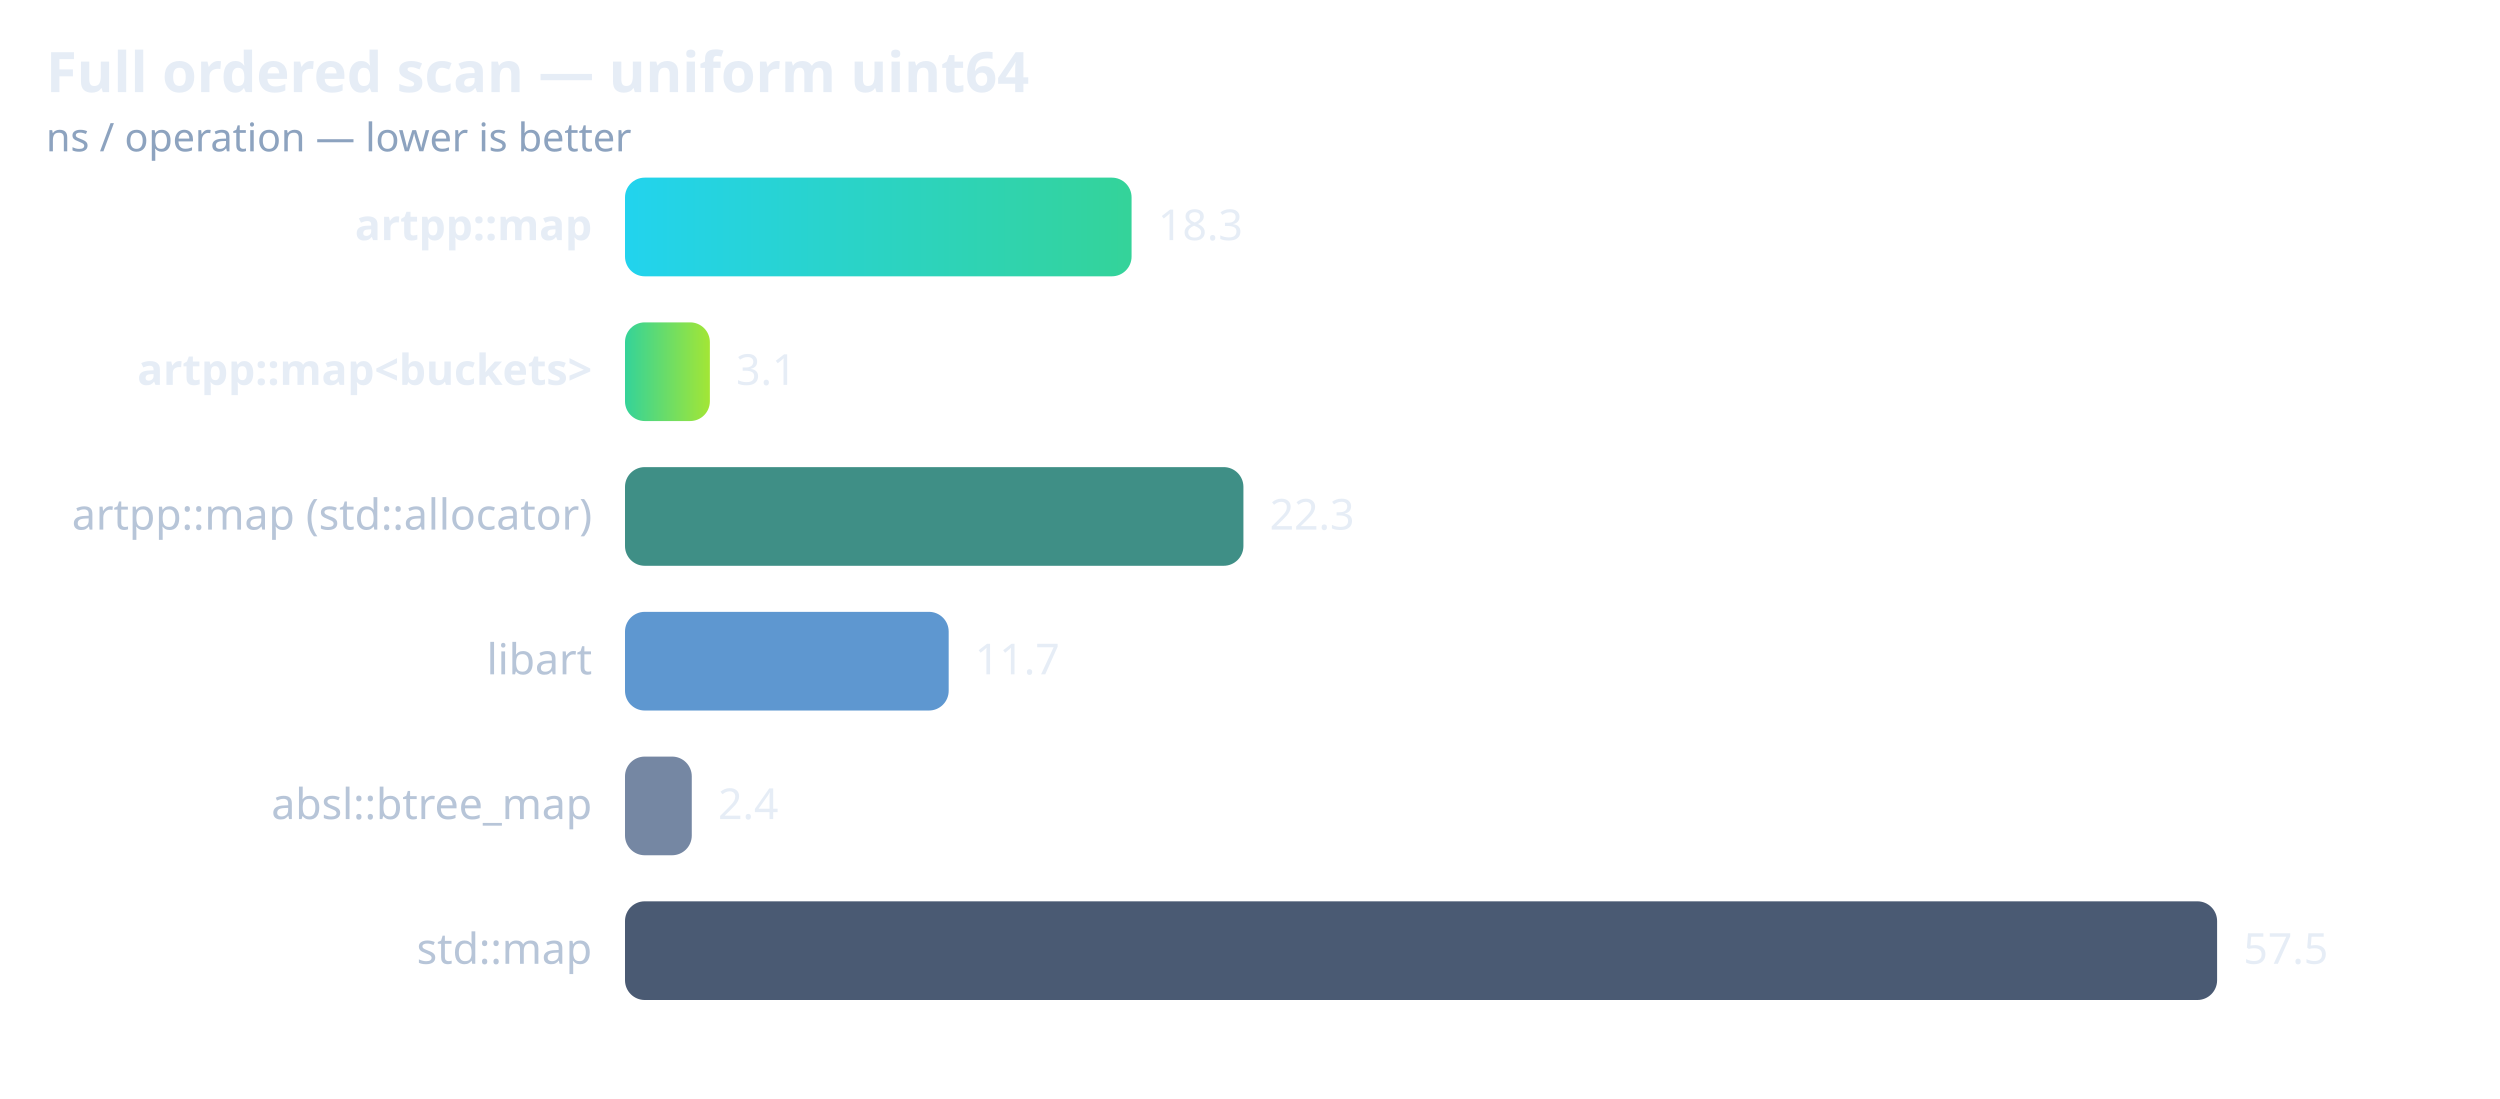
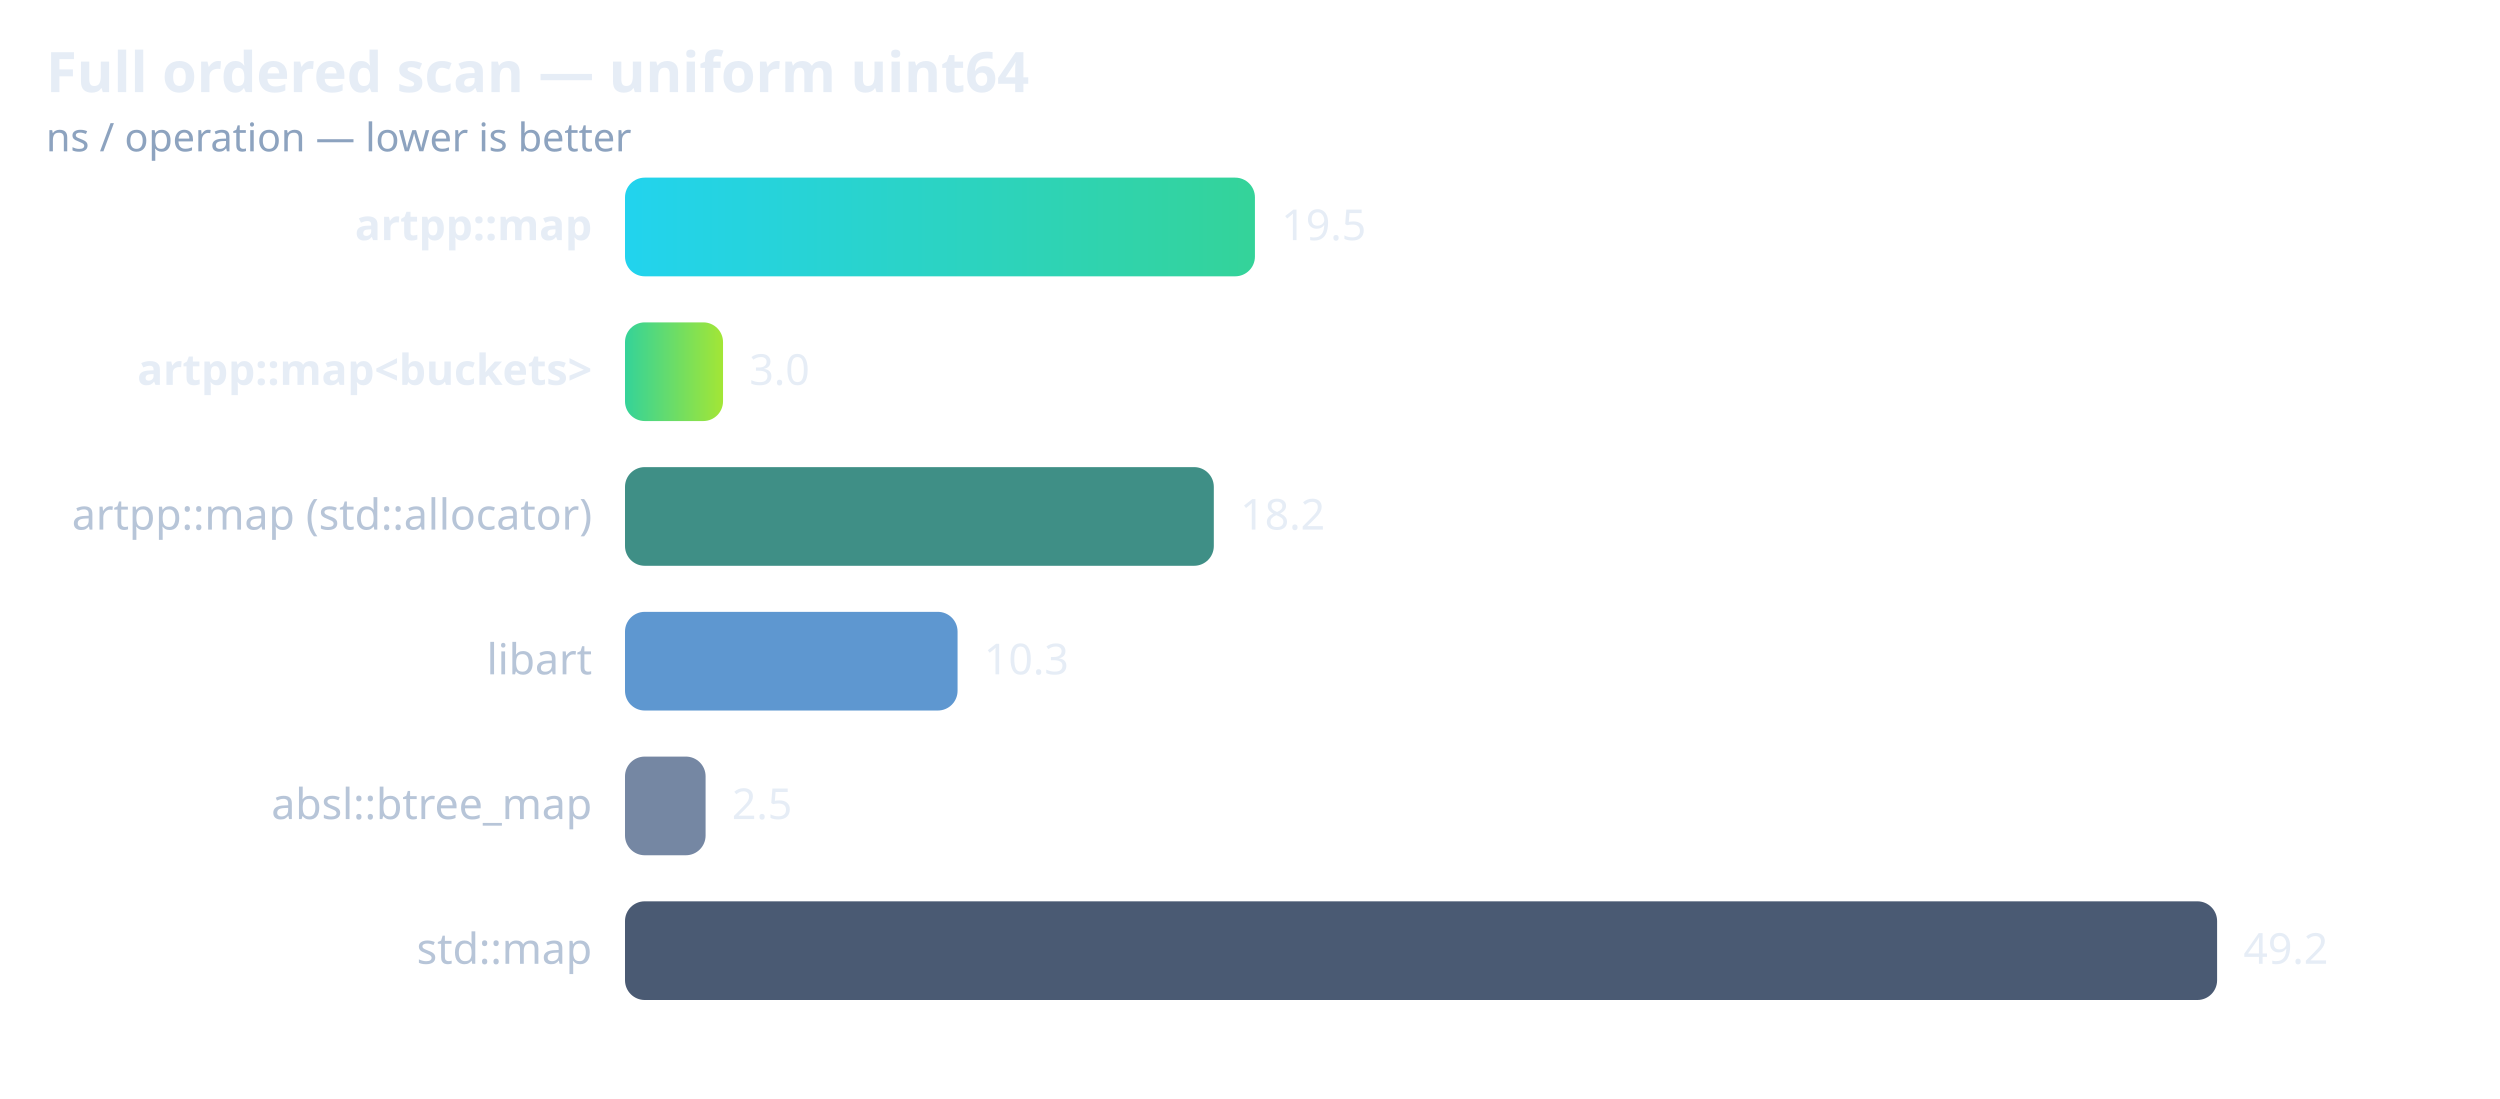
<svg xmlns="http://www.w3.org/2000/svg" viewBox="0 0 760 334" font-family="ui-sans-serif, system-ui, sans-serif" role="img" aria-label="Full ordered scan — uniform uint64">
  <defs>
    <linearGradient id="hot" x1="0" y1="0" x2="1" y2="0">
      <stop offset="0" stop-color="#22d3ee" />
      <stop offset="1" stop-color="#34d399" />
    </linearGradient>
    <linearGradient id="hot2" x1="0" y1="0" x2="1" y2="0">
      <stop offset="0" stop-color="#34d399" />
      <stop offset="1" stop-color="#a3e635" />
    </linearGradient>
  </defs>
  <text x="14" y="28" font-size="17" font-weight="600" fill="#e6edf6">Full ordered scan — uniform uint64</text>
  <text x="14" y="46" font-size="12" fill="#8da3bf">ns / operation — lower is better</text>
  <text x="180" y="73.0" font-size="13" font-weight="600" fill="#e6edf6" text-anchor="end">artpp::map</text>
-   <rect x="190" y="54" width="154.0" height="30" rx="6" fill="url(#hot)" />
-   <text x="352.034" y="73.0" font-size="13" fill="#e6edf6">18.3</text>
+   <rect x="190" y="54" width="191.5" height="30" rx="6" fill="url(#hot)" />
+   <text x="389.534" y="73.0" font-size="13" fill="#e6edf6">19.5</text>
  <text x="180" y="117.0" font-size="13" font-weight="600" fill="#e6edf6" text-anchor="end">artpp::map&lt;buckets&gt;</text>
-   <rect x="190" y="98" width="25.8" height="30" rx="6" fill="url(#hot2)" />
-   <text x="223.771" y="117.0" font-size="13" fill="#e6edf6">3.1</text>
+   <rect x="190" y="98" width="29.8" height="30" rx="6" fill="url(#hot2)" />
+   <text x="227.807" y="117.0" font-size="13" fill="#e6edf6">3.0</text>
  <text x="180" y="161.0" font-size="13" font-weight="400" fill="#b7c5d8" text-anchor="end">artpp::map (std::allocator)</text>
-   <rect x="190" y="142" width="188.0" height="30" rx="6" fill="#3f8f86" />
-   <text x="385.974" y="161.0" font-size="13" fill="#e6edf6">22.3</text>
+   <rect x="190" y="142" width="179.0" height="30" rx="6" fill="#3f8f86" />
+   <text x="377.041" y="161.0" font-size="13" fill="#e6edf6">18.2</text>
  <text x="180" y="205.0" font-size="13" font-weight="400" fill="#b7c5d8" text-anchor="end">libart</text>
-   <rect x="190" y="186" width="98.4" height="30" rx="6" fill="#5e97d0" />
-   <text x="296.366" y="205.0" font-size="13" fill="#e6edf6">11.7</text>
+   <rect x="190" y="186" width="101.1" height="30" rx="6" fill="#5e97d0" />
+   <text x="299.128" y="205.0" font-size="13" fill="#e6edf6">10.3</text>
  <text x="180" y="249.0" font-size="13" font-weight="400" fill="#b7c5d8" text-anchor="end">absl::btree_map</text>
-   <rect x="190" y="230" width="20.3" height="30" rx="6" fill="#7587a3" />
-   <text x="218.297" y="249.0" font-size="13" fill="#e6edf6">2.4</text>
+   <rect x="190" y="230" width="24.5" height="30" rx="6" fill="#7587a3" />
+   <text x="222.495" y="249.0" font-size="13" fill="#e6edf6">2.5</text>
  <text x="180" y="293.0" font-size="13" font-weight="400" fill="#b7c5d8" text-anchor="end">std::map</text>
  <rect x="190" y="274" width="484.0" height="30" rx="6" fill="#4a5a73" />
-   <text x="682.0" y="293.0" font-size="13" fill="#e6edf6">57.5</text>
+   <text x="682.0" y="293.0" font-size="13" fill="#e6edf6">49.2</text>
</svg>
